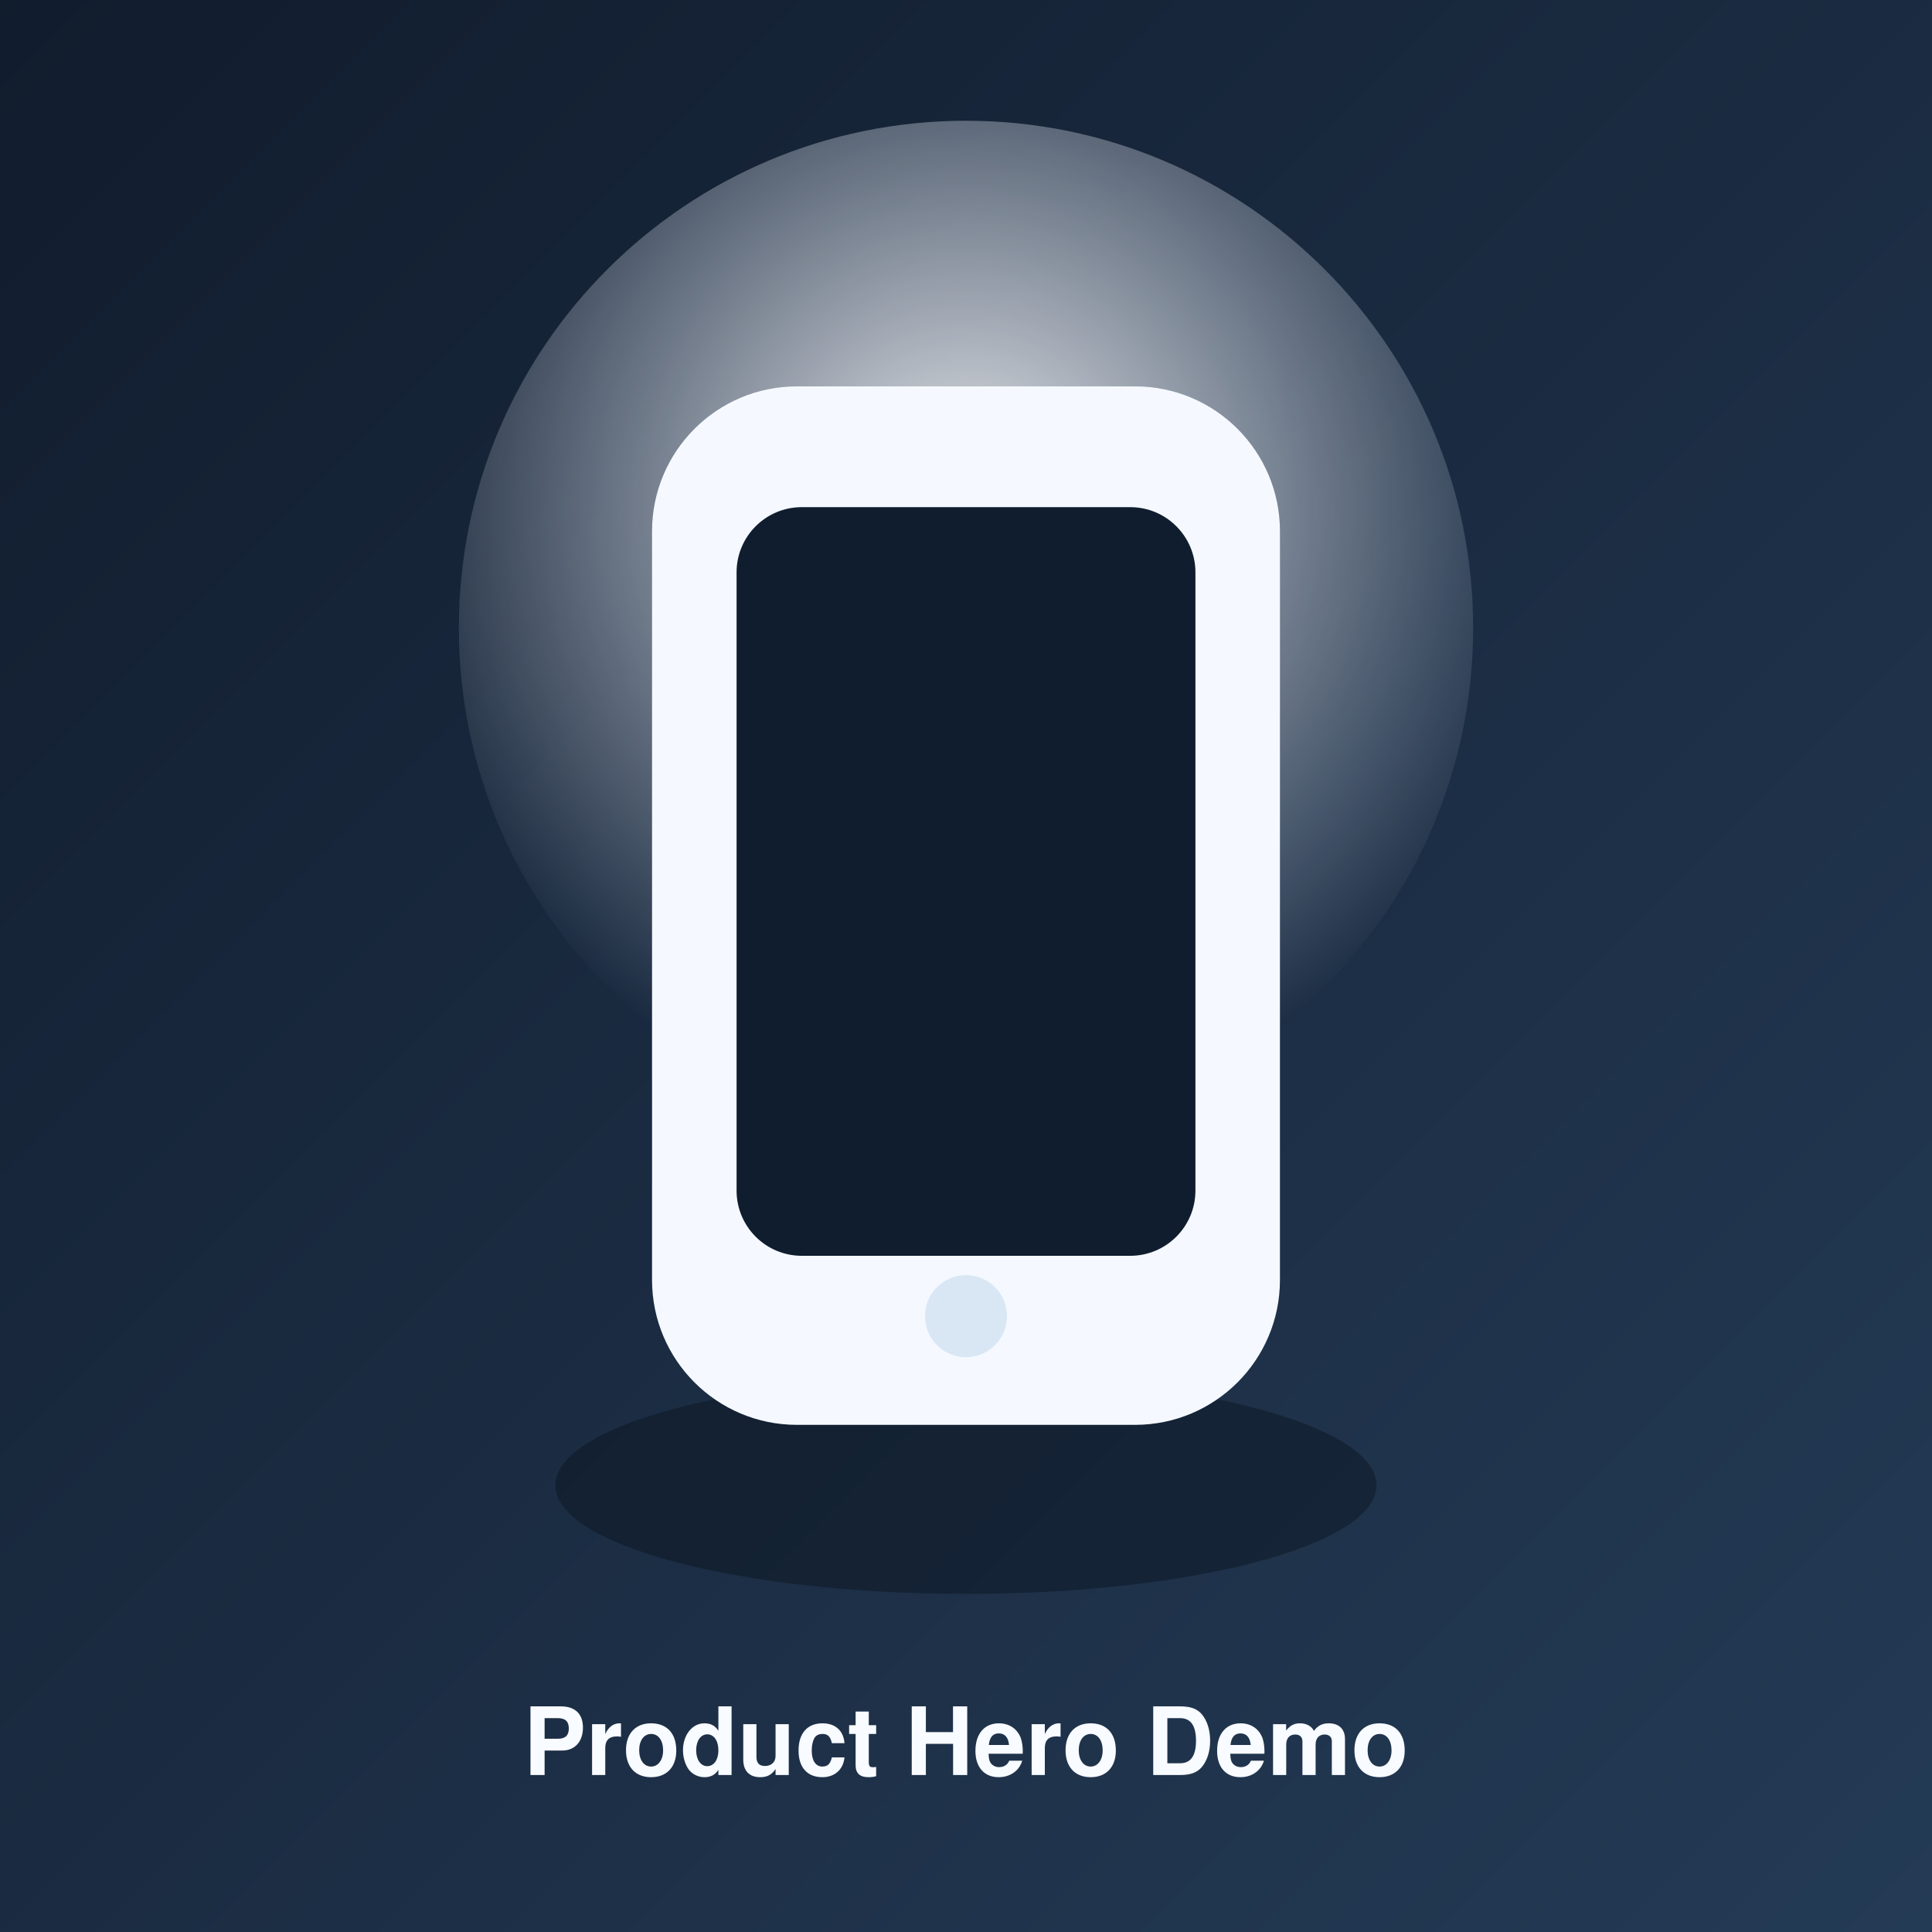
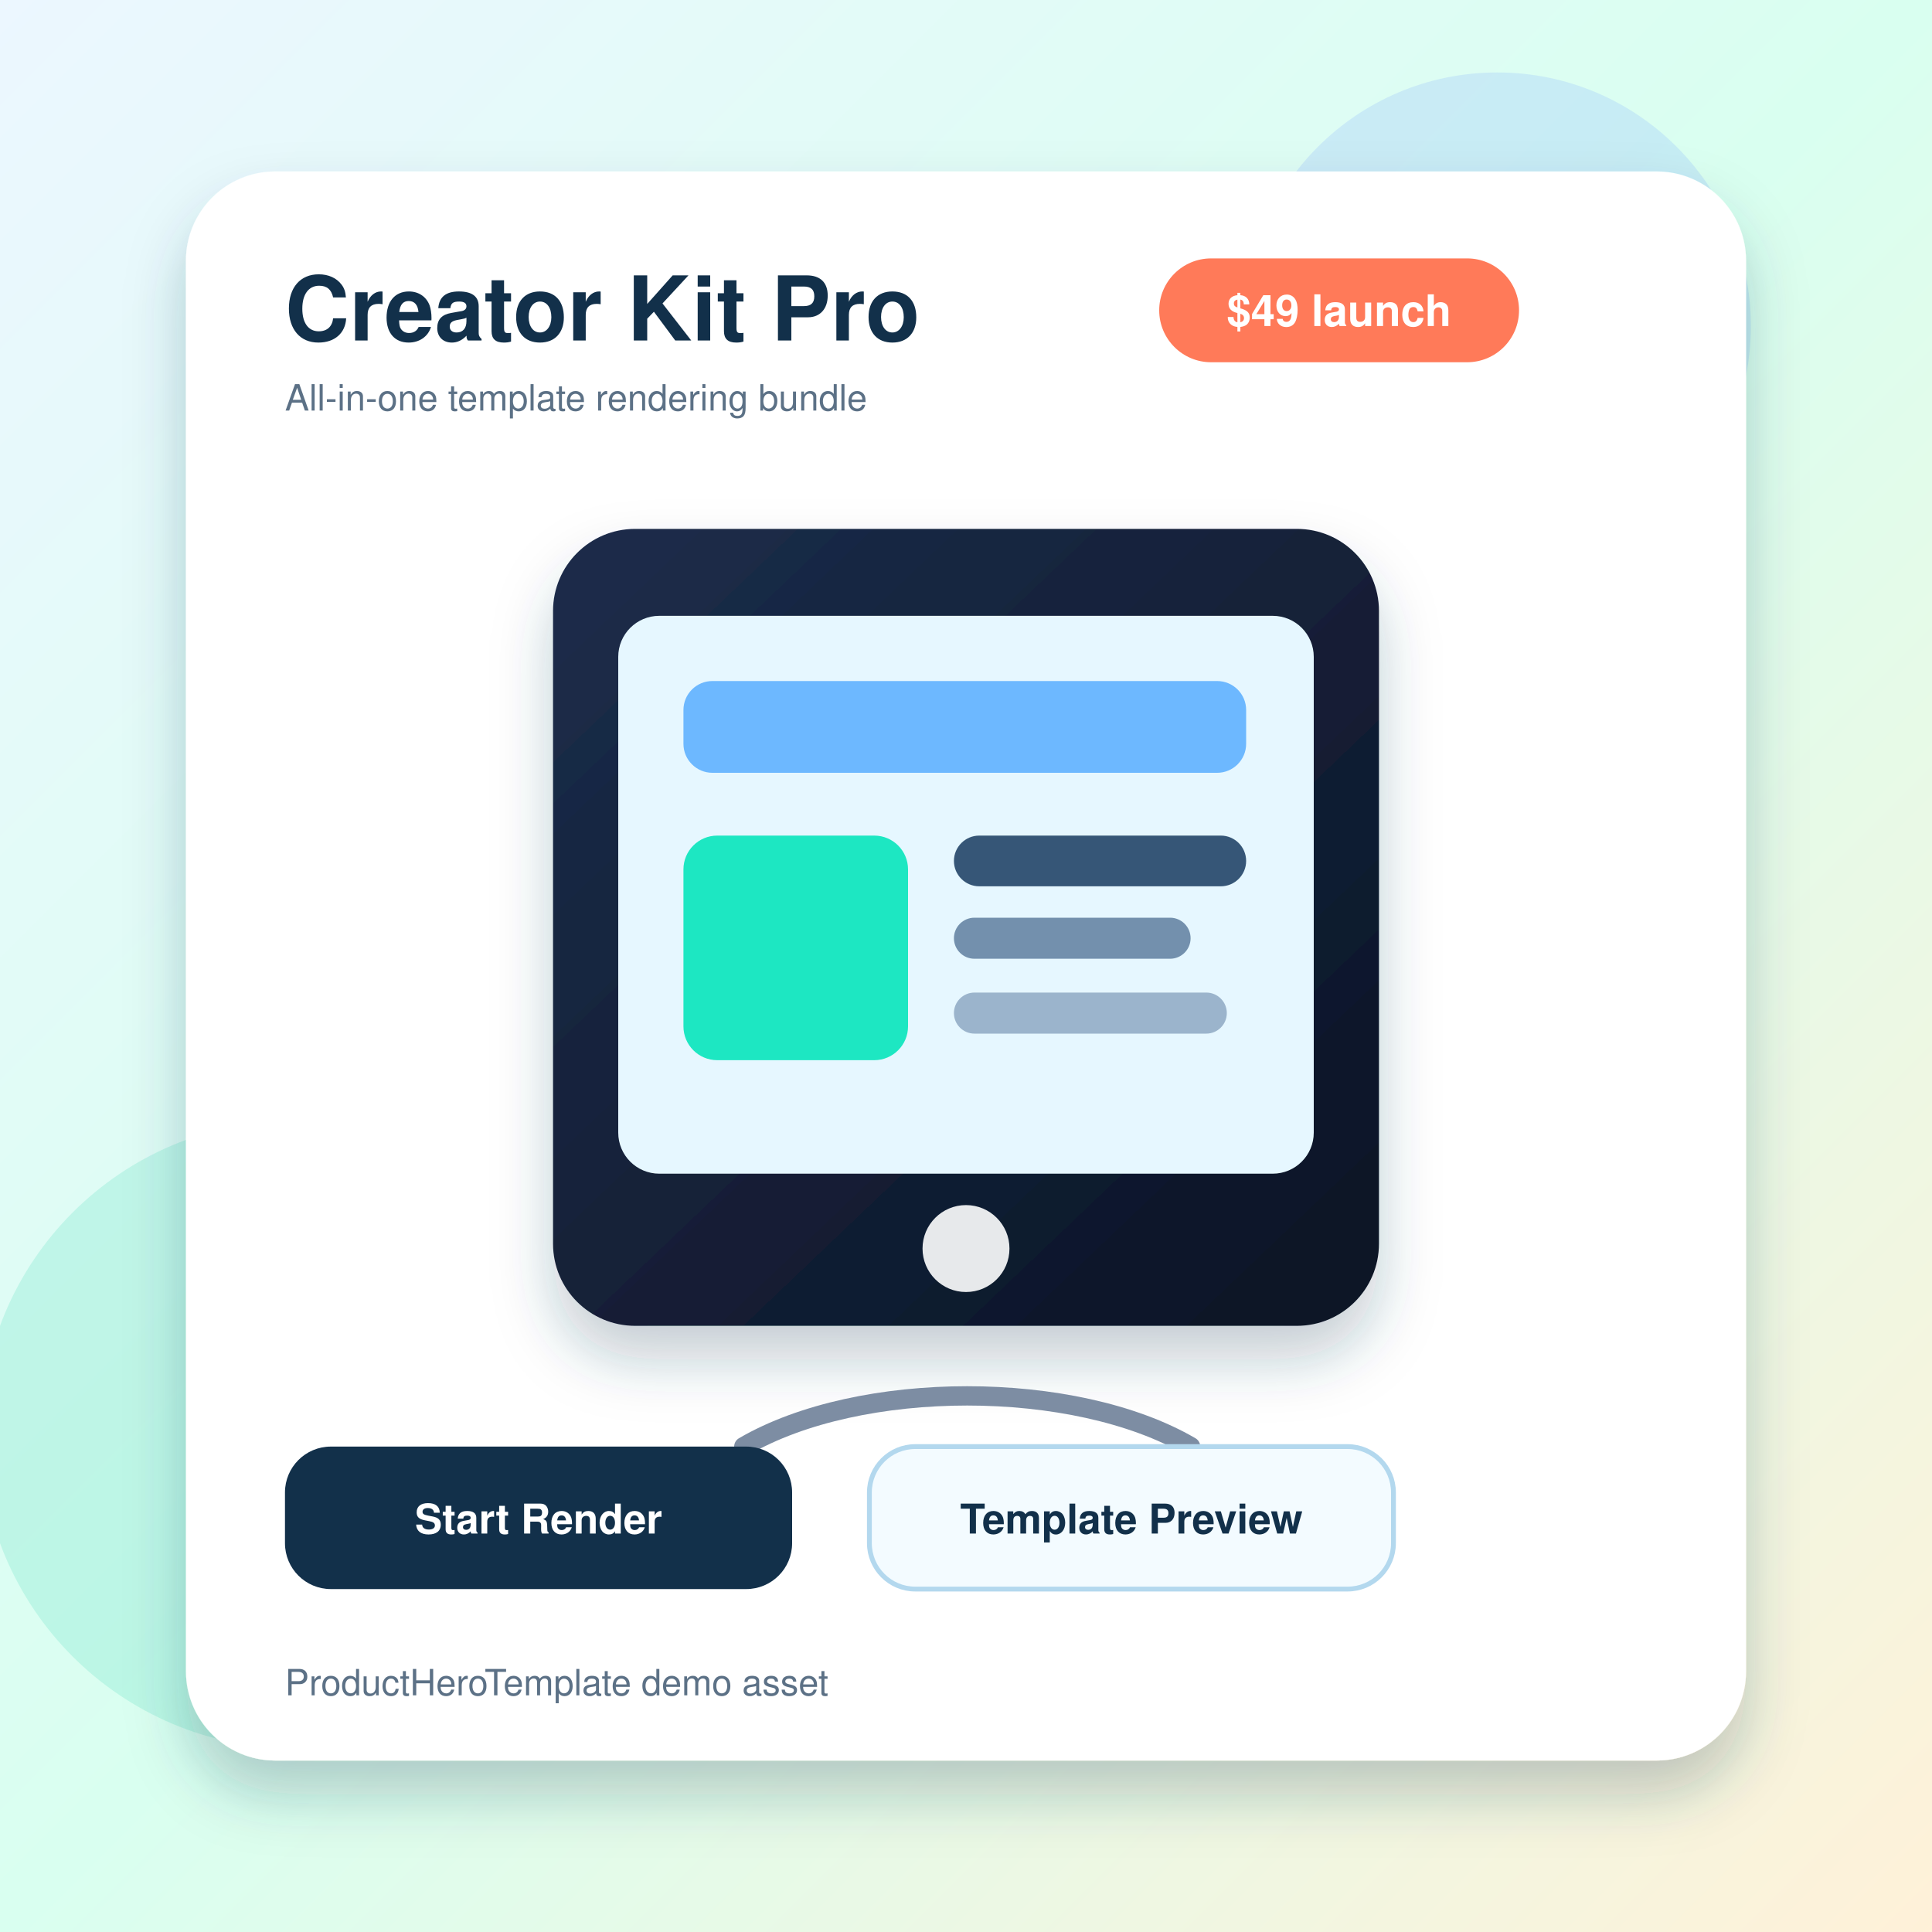
<svg xmlns="http://www.w3.org/2000/svg" width="1600" height="1600" viewBox="0 0 1600 1600">
  <defs>
-     <radialGradient id="glow" cx="50%" cy="38%" r="60%">
-       <stop offset="0%" stop-color="#ffffff" stop-opacity="0.9" />
-       <stop offset="100%" stop-color="#e6efff" stop-opacity="0" />
-     </radialGradient>
    <linearGradient id="bg" x1="0" y1="0" x2="1" y2="1">
-       <stop offset="0%" stop-color="#111c2d" />
-       <stop offset="100%" stop-color="#243b56" />
+       <stop offset="0%" stop-color="#ecf7ff" />
+       <stop offset="50%" stop-color="#d9fff0" />
+       <stop offset="100%" stop-color="#fff1d8" />
    </linearGradient>
+     <linearGradient id="device" x1="0" y1="0" x2="1" y2="1">
+       <stop offset="0%" stop-color="#1c2d4b" />
+       <stop offset="100%" stop-color="#0b1324" />
+     </linearGradient>
+     <filter id="shadow" x="-20%" y="-20%" width="140%" height="140%">
+       <feDropShadow dx="0" dy="28" stdDeviation="24" flood-color="#28425c" flood-opacity="0.26" />
+     </filter>
  </defs>
  <rect width="1600" height="1600" fill="url(#bg)" />
-   <circle cx="800" cy="520" r="420" fill="url(#glow)" />
-   <ellipse cx="800" cy="1230" rx="340" ry="90" fill="#09121d" opacity="0.45" />
-   <rect x="540" y="320" width="520" height="860" rx="120" fill="#f5f9ff" />
-   <rect x="610" y="420" width="380" height="620" rx="54" fill="#0f1d2f" />
-   <circle cx="800" cy="1090" r="34" fill="#d9e7f5" />
-   <text x="800" y="1470" font-family="Helvetica, Arial, sans-serif" font-size="78" font-weight="700" fill="#f8fbff" text-anchor="middle">Product Hero Demo</text>
+   <circle cx="1240" cy="270" r="210" fill="#7aa7ff" opacity="0.2" />
+   <circle cx="244" cy="1188" r="260" fill="#40d8b5" opacity="0.2" />
+   <rect x="154" y="142" width="1292" height="1316" rx="74" fill="#ffffff" filter="url(#shadow)" />
+   <text x="236" y="282" font-family="Helvetica, Arial, sans-serif" font-size="74" font-weight="900" fill="#12304a">Creator Kit Pro</text>
+   <text x="236" y="340" font-family="Helvetica, Arial, sans-serif" font-size="30" fill="#5c7186">All-in-one template rendering bundle</text>
+   <rect x="960" y="214" width="298" height="86" rx="43" fill="#ff7a59" />
+   <text x="1109" y="270" font-family="Helvetica, Arial, sans-serif" font-size="36" font-weight="800" fill="#ffffff" text-anchor="middle">$49 launch</text>
+   <rect x="458" y="438" width="684" height="660" rx="68" fill="url(#device)" filter="url(#shadow)" />
+   <rect x="512" y="510" width="576" height="462" rx="34" fill="#e6f7ff" />
+   <rect x="566" y="564" width="466" height="76" rx="24" fill="#6db8ff" />
+   <rect x="566" y="692" width="186" height="186" rx="28" fill="#1de7c2" />
+   <rect x="790" y="692" width="242" height="42" rx="21" fill="#15385e" opacity="0.84" />
+   <rect x="790" y="760" width="196" height="34" rx="17" fill="#7390ad" />
+   <rect x="790" y="822" width="226" height="34" rx="17" fill="#9bb4cc" />
+   <circle cx="800" cy="1034" r="36" fill="#ffffff" opacity="0.9" />
+   <path d="M616 1198 C712 1142 890 1142 986 1198" fill="none" stroke="#7d8da3" stroke-width="16" stroke-linecap="round" />
+   <rect x="236" y="1198" width="420" height="118" rx="38" fill="#12304a" />
+   <text x="446" y="1270" font-family="Helvetica, Arial, sans-serif" font-size="34" font-weight="800" fill="#ffffff" text-anchor="middle">Start Render</text>
+   <rect x="720" y="1198" width="434" height="118" rx="38" fill="#f3fbff" stroke="#b3d8ee" stroke-width="4" />
+   <text x="937" y="1270" font-family="Helvetica, Arial, sans-serif" font-size="34" font-weight="800" fill="#12304a" text-anchor="middle">Template Preview</text>
+   <text x="236" y="1404" font-family="Helvetica, Arial, sans-serif" font-size="30" fill="#5c7186">ProductHeroTemplate demo asset</text>
</svg>
